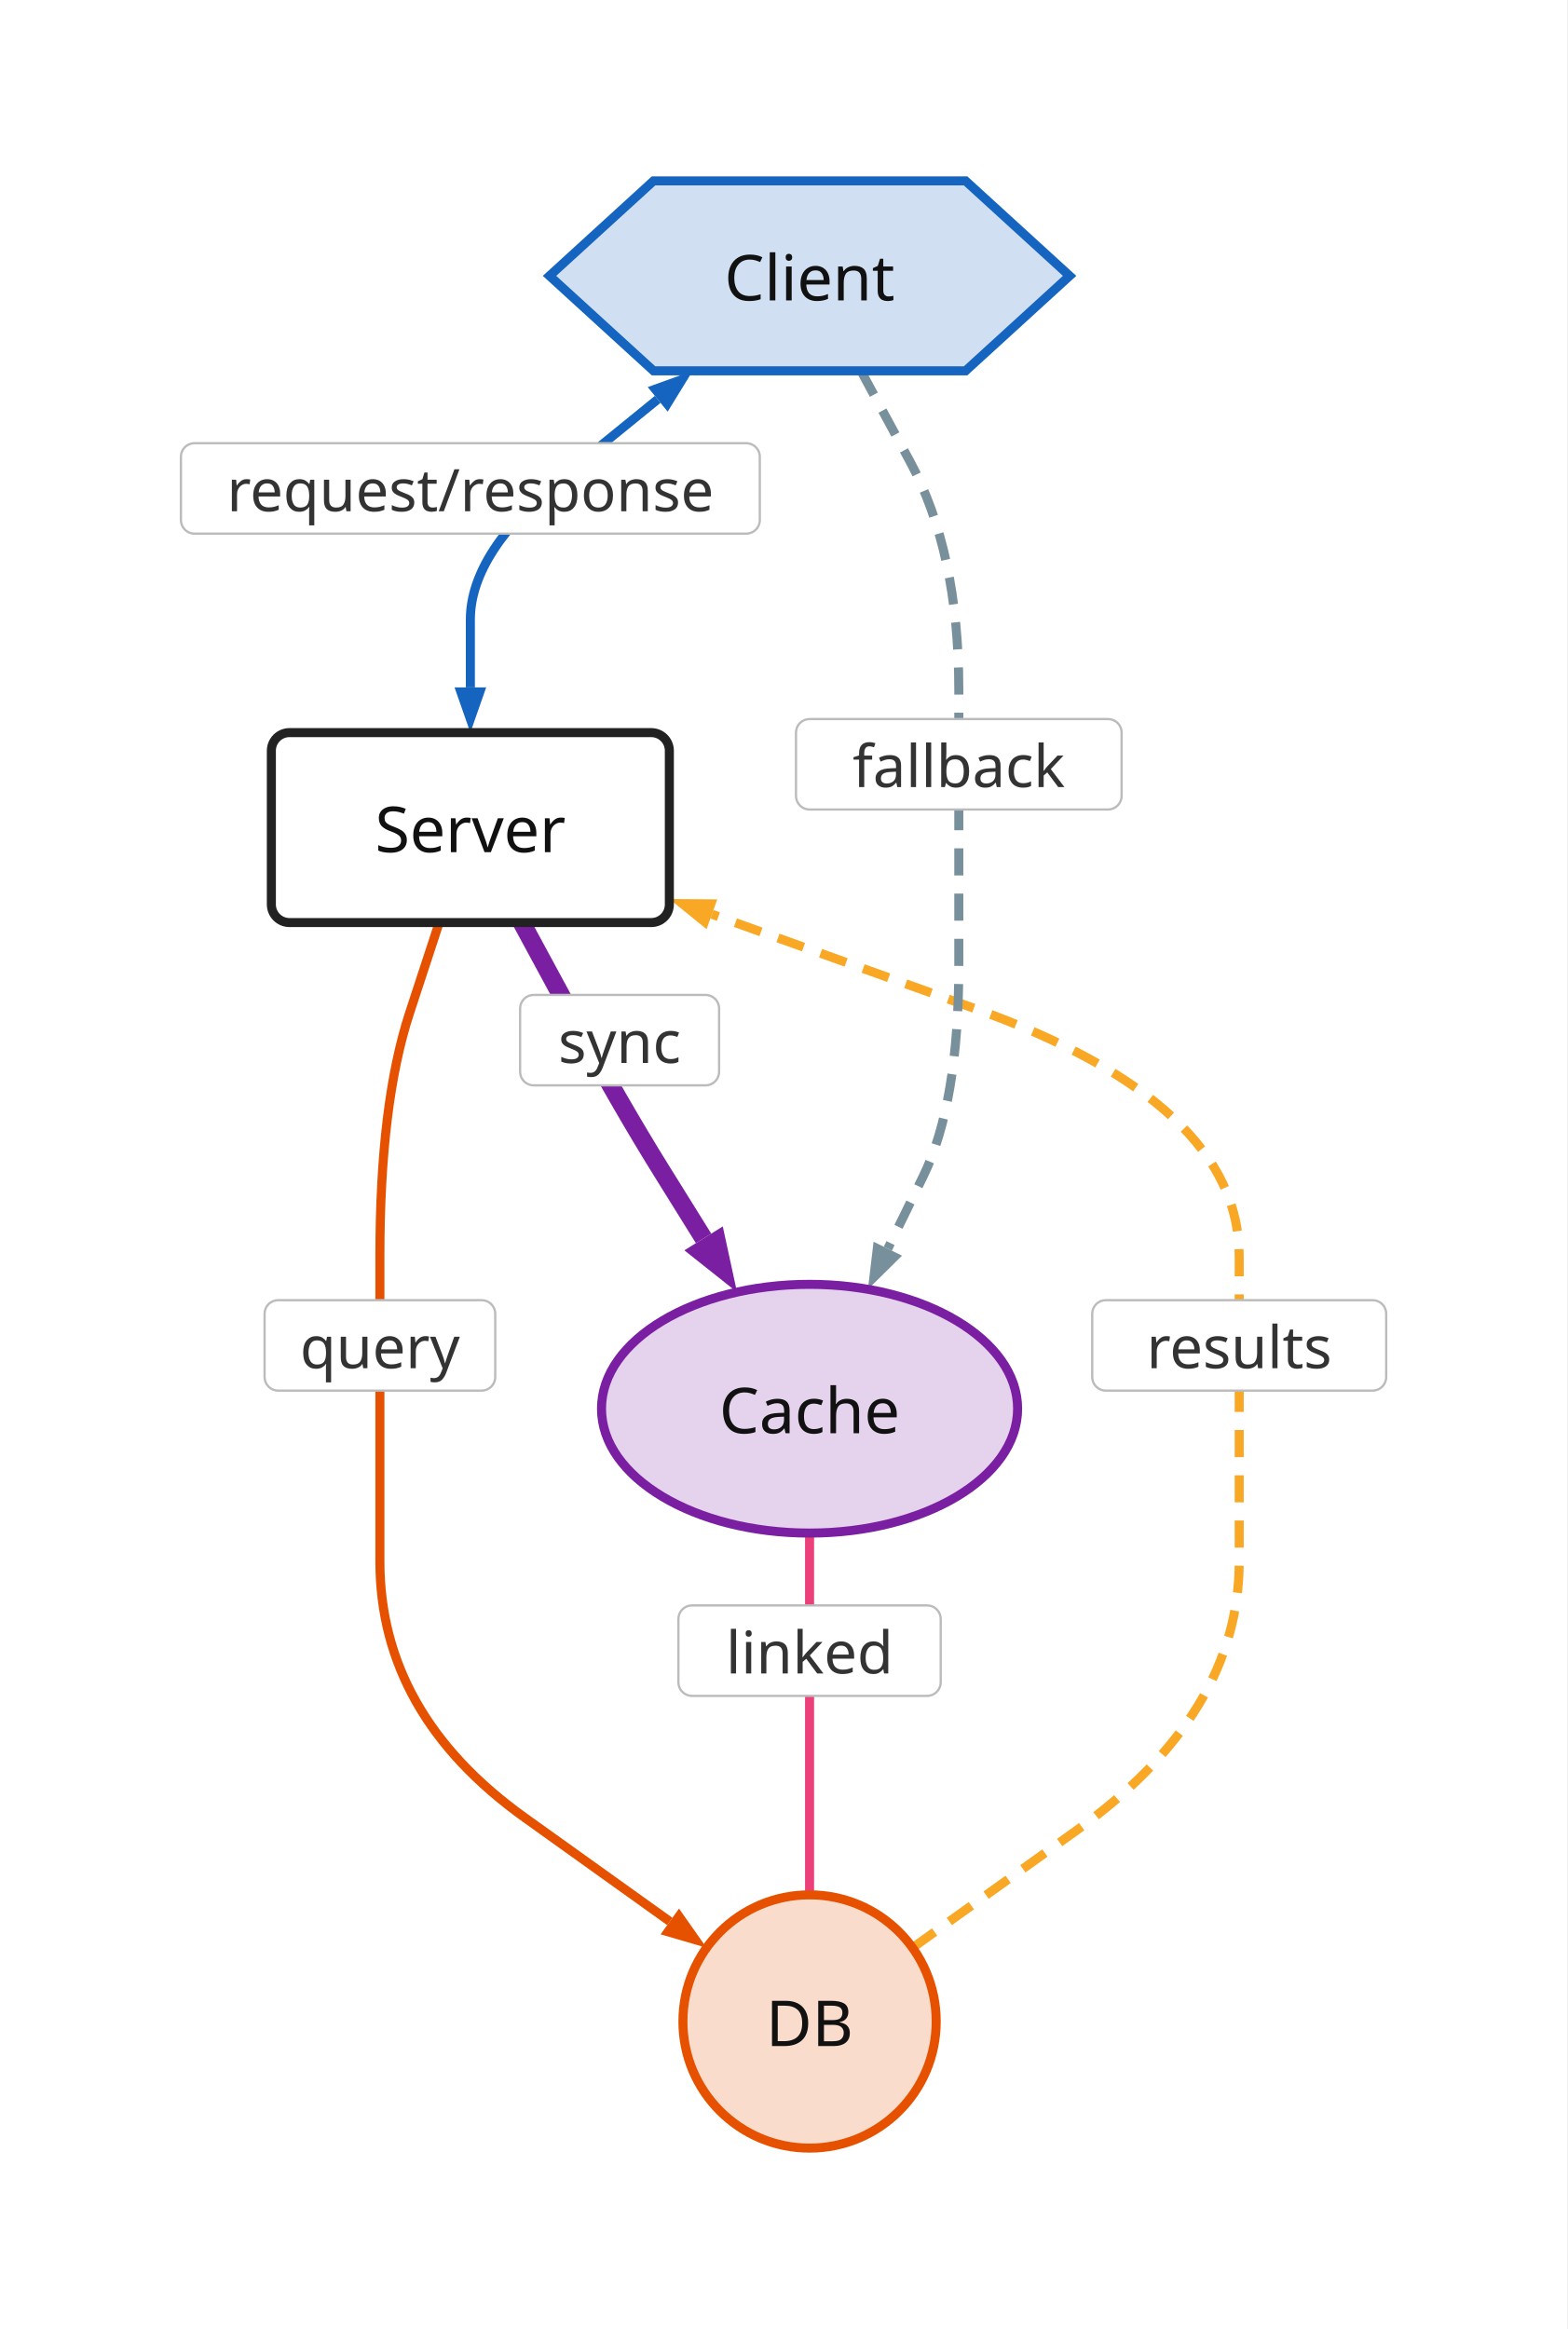
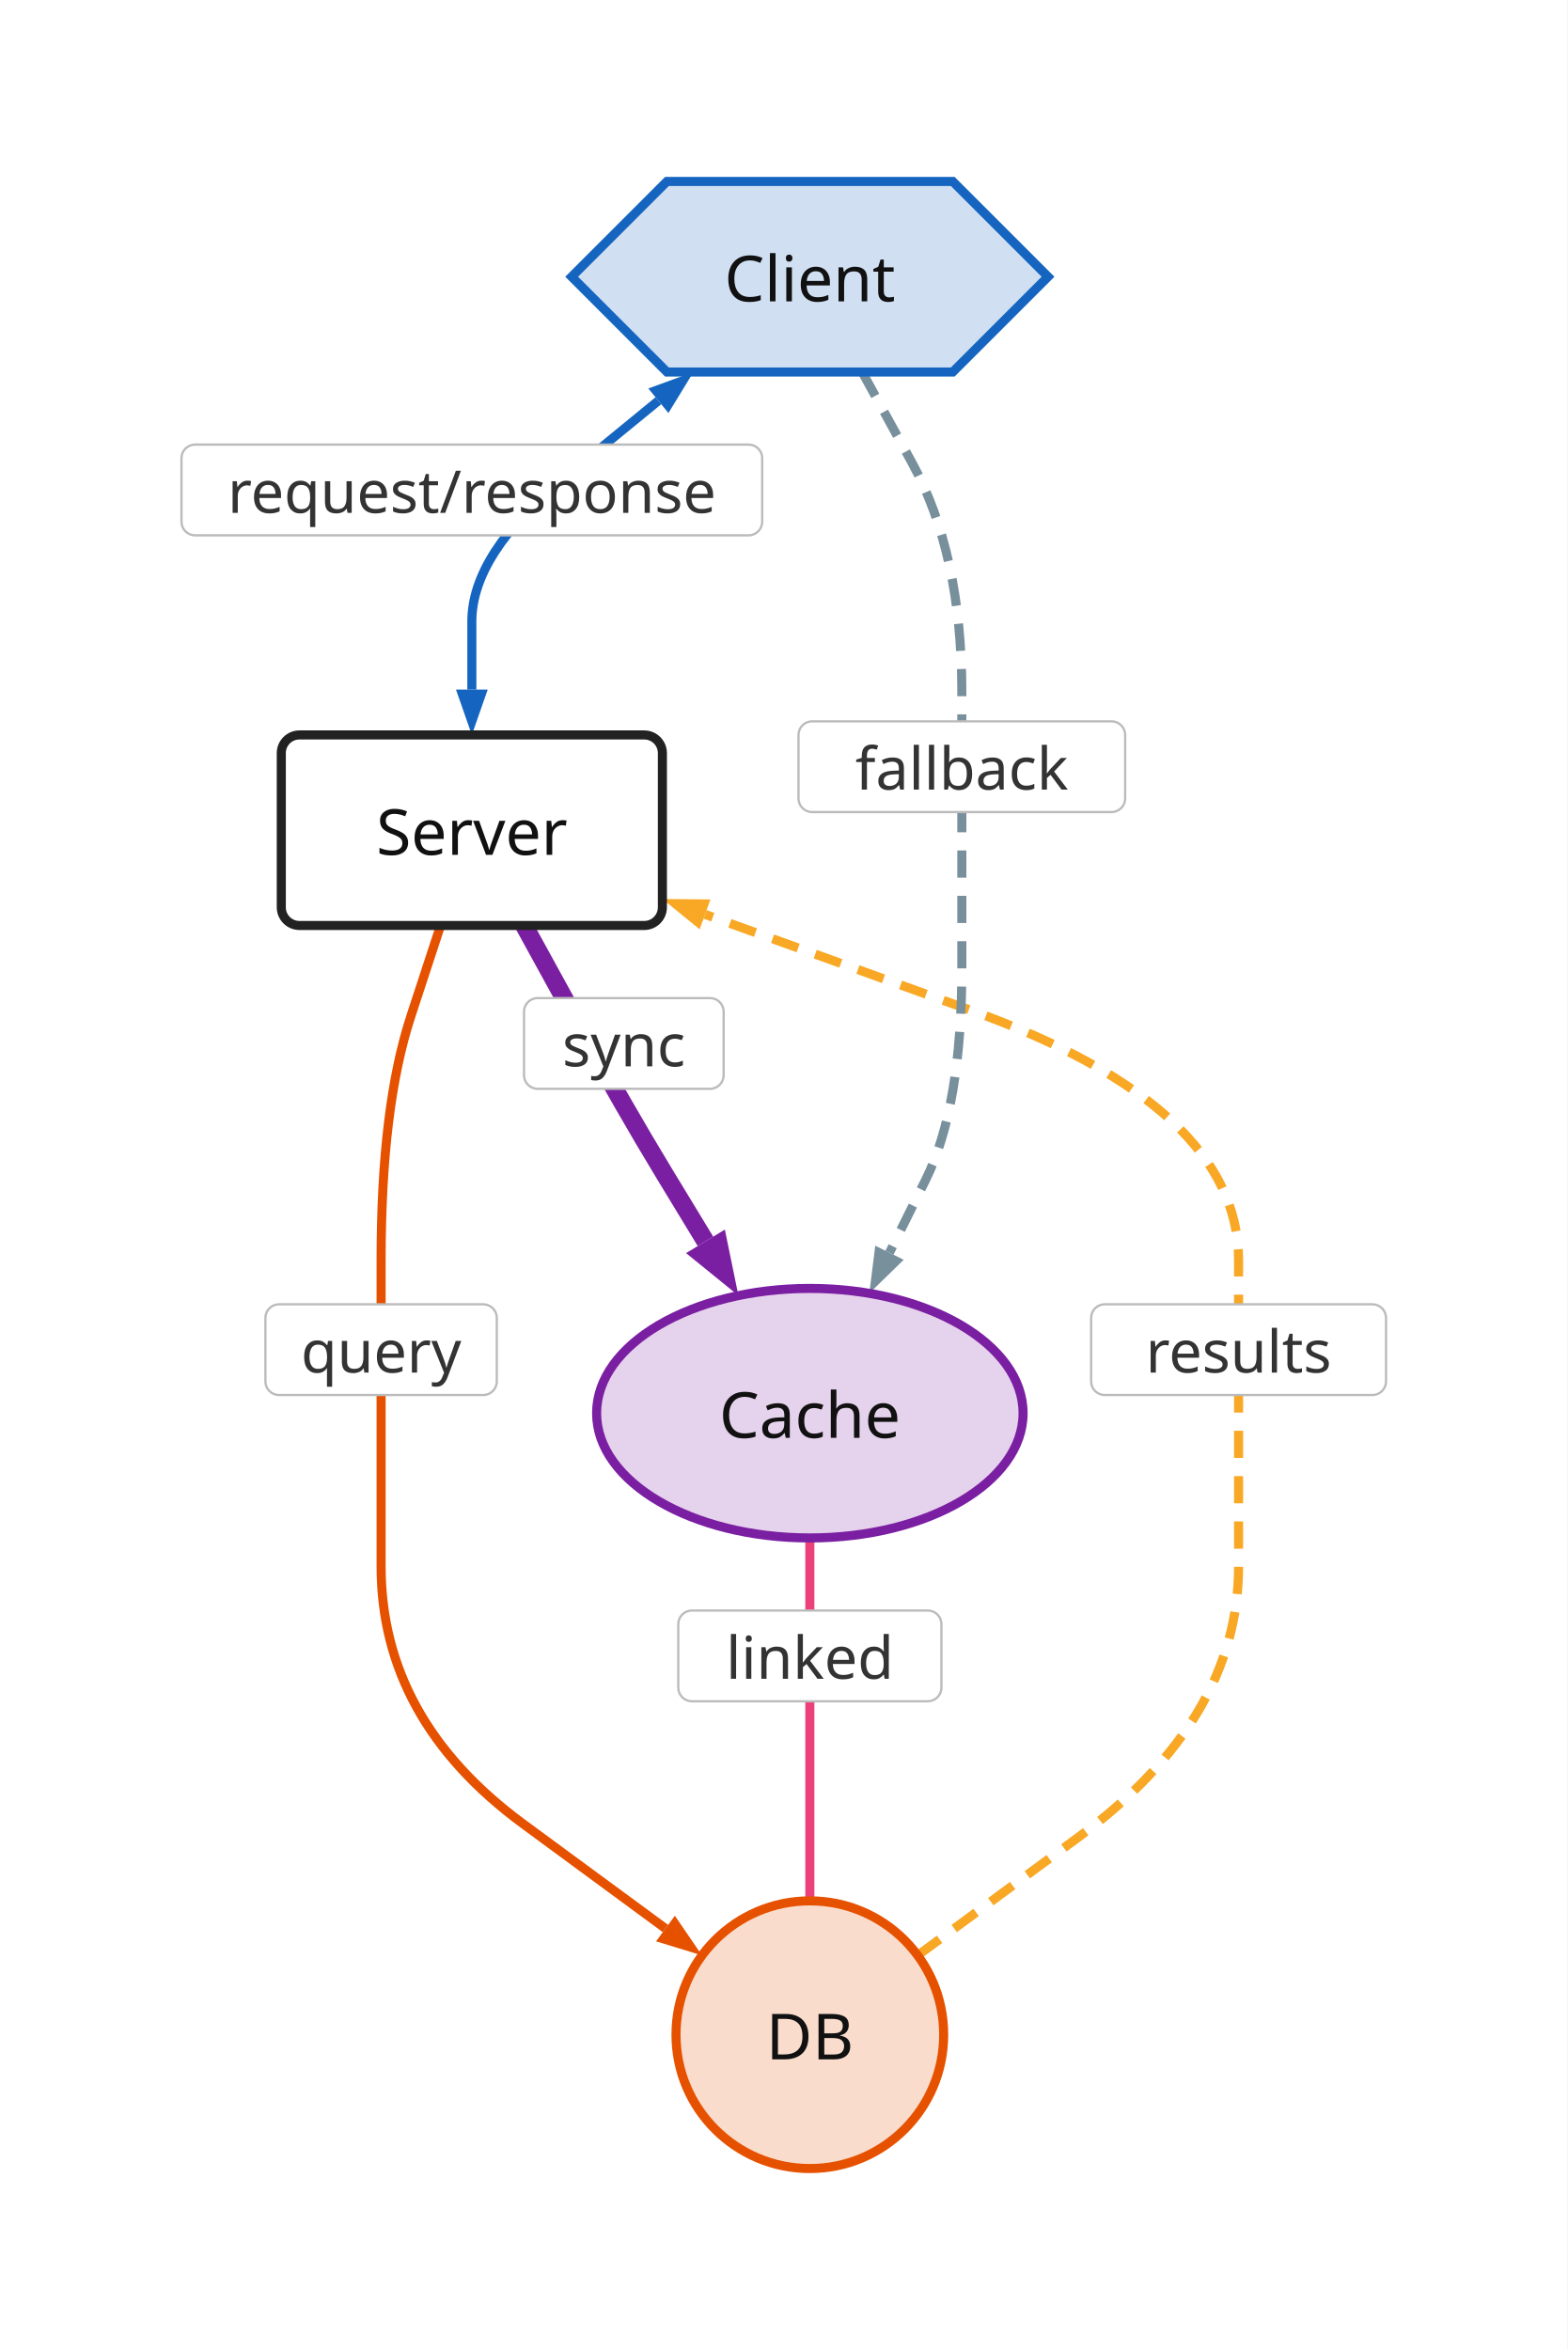
- <svg xmlns="http://www.w3.org/2000/svg" viewBox="-60 -40 346.5 515" style="max-width:100%">
-   <rect x="-60" y="-40" width="346.5" height="515" fill="white" />
+ <svg xmlns="http://www.w3.org/2000/svg" viewBox="-62 -40 345.5 518" style="max-width:100%">
+   <rect x="-62" y="-40" width="345.5" height="518" fill="white" />
  <defs>
    <marker id="arrowhead" markerWidth="10" markerHeight="7" refX="0" refY="3.5" orient="auto" markerUnits="userSpaceOnUse">
      <polygon points="0 0, 10 3.5, 0 7" fill="#444444" />
    </marker>
    <marker id="arrowhead-thick" markerWidth="14" markerHeight="10" refX="0" refY="5" orient="auto" markerUnits="userSpaceOnUse">
      <polygon points="0 0, 14 5, 0 10" fill="#444444" />
    </marker>
    <marker id="arrowhead-reverse" markerWidth="10" markerHeight="7" refX="10" refY="3.5" orient="auto" markerUnits="userSpaceOnUse">
      <polygon points="10 0, 0 3.5, 10 7" fill="#444444" />
    </marker>
    <marker id="arrowhead-1" markerWidth="10" markerHeight="7" refX="0" refY="3.5" orient="auto" markerUnits="userSpaceOnUse">
      <polygon points="0 0, 10 3.5, 0 7" fill="#1565c0" />
    </marker>
    <marker id="arrowhead-thick-1" markerWidth="14" markerHeight="10" refX="0" refY="5" orient="auto" markerUnits="userSpaceOnUse">
      <polygon points="0 0, 14 5, 0 10" fill="#1565c0" />
    </marker>
    <marker id="arrowhead-reverse-1" markerWidth="10" markerHeight="7" refX="10" refY="3.5" orient="auto" markerUnits="userSpaceOnUse">
      <polygon points="10 0, 0 3.5, 10 7" fill="#1565c0" />
    </marker>
    <marker id="arrowhead-2" markerWidth="10" markerHeight="7" refX="0" refY="3.5" orient="auto" markerUnits="userSpaceOnUse">
      <polygon points="0 0, 10 3.5, 0 7" fill="#e65100" />
    </marker>
    <marker id="arrowhead-thick-2" markerWidth="14" markerHeight="10" refX="0" refY="5" orient="auto" markerUnits="userSpaceOnUse">
      <polygon points="0 0, 14 5, 0 10" fill="#e65100" />
    </marker>
    <marker id="arrowhead-reverse-2" markerWidth="10" markerHeight="7" refX="10" refY="3.5" orient="auto" markerUnits="userSpaceOnUse">
      <polygon points="10 0, 0 3.5, 10 7" fill="#e65100" />
    </marker>
    <marker id="arrowhead-3" markerWidth="10" markerHeight="7" refX="0" refY="3.5" orient="auto" markerUnits="userSpaceOnUse">
      <polygon points="0 0, 10 3.5, 0 7" fill="#f9a825" />
    </marker>
    <marker id="arrowhead-thick-3" markerWidth="14" markerHeight="10" refX="0" refY="5" orient="auto" markerUnits="userSpaceOnUse">
      <polygon points="0 0, 14 5, 0 10" fill="#f9a825" />
    </marker>
    <marker id="arrowhead-reverse-3" markerWidth="10" markerHeight="7" refX="10" refY="3.5" orient="auto" markerUnits="userSpaceOnUse">
      <polygon points="10 0, 0 3.5, 10 7" fill="#f9a825" />
    </marker>
    <marker id="arrowhead-4" markerWidth="10" markerHeight="7" refX="0" refY="3.5" orient="auto" markerUnits="userSpaceOnUse">
      <polygon points="0 0, 10 3.5, 0 7" fill="#7b1fa2" />
    </marker>
    <marker id="arrowhead-thick-4" markerWidth="14" markerHeight="10" refX="0" refY="5" orient="auto" markerUnits="userSpaceOnUse">
      <polygon points="0 0, 14 5, 0 10" fill="#7b1fa2" />
    </marker>
    <marker id="arrowhead-reverse-4" markerWidth="10" markerHeight="7" refX="10" refY="3.5" orient="auto" markerUnits="userSpaceOnUse">
      <polygon points="10 0, 0 3.5, 10 7" fill="#7b1fa2" />
    </marker>
    <marker id="arrowhead-5" markerWidth="10" markerHeight="7" refX="0" refY="3.5" orient="auto" markerUnits="userSpaceOnUse">
      <polygon points="0 0, 10 3.5, 0 7" fill="#ec407a" />
    </marker>
    <marker id="arrowhead-thick-5" markerWidth="14" markerHeight="10" refX="0" refY="5" orient="auto" markerUnits="userSpaceOnUse">
      <polygon points="0 0, 14 5, 0 10" fill="#ec407a" />
    </marker>
    <marker id="arrowhead-reverse-5" markerWidth="10" markerHeight="7" refX="10" refY="3.5" orient="auto" markerUnits="userSpaceOnUse">
      <polygon points="10 0, 0 3.5, 10 7" fill="#ec407a" />
    </marker>
    <marker id="arrowhead-6" markerWidth="10" markerHeight="7" refX="0" refY="3.5" orient="auto" markerUnits="userSpaceOnUse">
      <polygon points="0 0, 10 3.5, 0 7" fill="#78909c" />
    </marker>
    <marker id="arrowhead-thick-6" markerWidth="14" markerHeight="10" refX="0" refY="5" orient="auto" markerUnits="userSpaceOnUse">
      <polygon points="0 0, 14 5, 0 10" fill="#78909c" />
    </marker>
    <marker id="arrowhead-reverse-6" markerWidth="10" markerHeight="7" refX="10" refY="3.5" orient="auto" markerUnits="userSpaceOnUse">
      <polygon points="10 0, 0 3.5, 10 7" fill="#78909c" />
    </marker>
  </defs>
-   <path d="M 85.422 48.31 L 64.711 65.155 Q 44 82 44 97 L 44 112" fill="none" stroke="#1565c0" stroke-width="2" marker-end="url(#arrowhead-1)" marker-start="url(#arrowhead-reverse-1)" />
-   <path d="M 37.115 164 L 30.557 184 Q 24 204 24 237.75 Q 24 271.5 24 305.25 Q 24 339 56.05 361.941 L 88.1 384.882" fill="none" stroke="#e65100" stroke-width="2" marker-end="url(#arrowhead-2)" />
-   <path d="M 141.768 390.703 L 177.884 364.851 Q 214 339 214 305.25 Q 214 271.5 214 237.75 Q 214 204 155.706 183.083 L 97.412 162.166" fill="none" stroke="#f9a825" stroke-width="2" stroke-dasharray="6 4" marker-end="url(#arrowhead-3)" />
-   <path d="M 55.361 164 L 66.18 184 Q 77 204 86.283 218.919 L 95.566 233.839" fill="none" stroke="#7b1fa2" stroke-width="4" marker-end="url(#arrowhead-thick-4)" />
-   <path d="M 119 299 L 119 319 Q 119 339 119 359 L 119 379" fill="none" stroke="#ec407a" stroke-width="2" />
-   <path d="M 130.361 42 L 141.18 62 Q 152 82 152 112.5 Q 152 143 152 173.5 Q 152 204 144.148 220.06 L 136.297 236.12" fill="none" stroke="#78909c" stroke-width="2" stroke-dasharray="6 4" marker-end="url(#arrowhead-6)" />
-   <g transform="translate(61.5, 0)" data-node-id="client">
-     <polygon points="23,0 92,0 115,21 92,42 23,42 0,21" fill="#d0e0f2" stroke="#1565c0" stroke-width="2" />
-     <text x="57.5" y="21" text-anchor="middle" dominant-baseline="central" fill="#111111" font-size="14" font-family="system-ui, sans-serif">Client</text>
+   <path d="M 83.115 48.335 L 62.558 65.168 Q 42 82 42 97 L 42 112" fill="none" stroke="#1565c0" stroke-width="2" marker-end="url(#arrowhead-1)" marker-start="url(#arrowhead-reverse-1)" />
+   <path d="M 35.115 164 L 28.557 184 Q 22 204 22 237.75 Q 22 271.5 22 305.25 Q 22 339 53.34 362.049 L 84.679 385.097" fill="none" stroke="#e65100" stroke-width="2" marker-end="url(#arrowhead-2)" />
+   <path d="M 140.265 391.022 L 175.632 365.011 Q 211 339 211 305.25 Q 211 271.5 211 237.75 Q 211 204 152.203 182.777 L 93.406 161.555" fill="none" stroke="#f9a825" stroke-width="2" stroke-dasharray="6 4" marker-end="url(#arrowhead-3)" />
+   <path d="M 53.533 164 L 64.516 184 Q 75.5 204 84.496 218.811 L 93.493 233.622" fill="none" stroke="#7b1fa2" stroke-width="4" marker-end="url(#arrowhead-thick-4)" />
+   <path d="M 116.5 299 L 116.5 319 Q 116.5 339 116.5 359 L 116.5 379" fill="none" stroke="#ec407a" stroke-width="2" />
+   <path d="M 128.033 42 L 139.016 62 Q 150 82 150 112.5 Q 150 143 150 173.5 Q 150 204 142.026 220.067 L 134.052 236.133" fill="none" stroke="#78909c" stroke-width="2" stroke-dasharray="6 4" marker-end="url(#arrowhead-6)" />
+   <g transform="translate(64, 0)" data-node-id="client">
+     <polygon points="21,0 84,0 105,21 84,42 21,42 0,21" fill="#d0e0f2" stroke="#1565c0" stroke-width="2" />
+     <text x="52.5" y="21" text-anchor="middle" dominant-baseline="central" fill="#111111" font-size="14" font-family="system-ui, sans-serif">Client</text>
  </g>
  <g transform="translate(0, 122)" data-node-id="server">
-     <rect x="0" y="0" width="88" height="42" rx="4" ry="4" fill="#ffffff" stroke="#222222" stroke-width="2" />
-     <text x="44" y="21" text-anchor="middle" dominant-baseline="central" fill="#111111" font-size="14" font-family="system-ui, sans-serif">Server</text>
+     <rect x="0" y="0" width="84" height="42" rx="4" ry="4" fill="#ffffff" stroke="#222222" stroke-width="2" />
+     <text x="42" y="21" text-anchor="middle" dominant-baseline="central" fill="#111111" font-size="14" font-family="system-ui, sans-serif">Server</text>
  </g>
-   <g transform="translate(91, 379)" data-node-id="db">
-     <circle cx="28" cy="28" r="28" fill="#fadccc" stroke="#e65100" stroke-width="2" />
-     <text x="28" y="28" text-anchor="middle" dominant-baseline="central" fill="#111111" font-size="14" font-family="system-ui, sans-serif">DB</text>
+   <g transform="translate(87, 379)" data-node-id="db">
+     <circle cx="29.5" cy="29.5" r="29.5" fill="#fadccc" stroke="#e65100" stroke-width="2" />
+     <text x="29.5" y="29.5" text-anchor="middle" dominant-baseline="central" fill="#111111" font-size="14" font-family="system-ui, sans-serif">DB</text>
  </g>
-   <g transform="translate(73, 244)" data-node-id="cache">
-     <ellipse cx="46" cy="27.5" rx="46" ry="27.5" fill="#e5d2ec" stroke="#7b1fa2" stroke-width="2" />
-     <text x="46" y="27.5" text-anchor="middle" dominant-baseline="central" fill="#111111" font-size="14" font-family="system-ui, sans-serif">Cache</text>
+   <g transform="translate(69.5, 244)" data-node-id="cache">
+     <ellipse cx="47" cy="27.5" rx="47" ry="27.5" fill="#e5d2ec" stroke="#7b1fa2" stroke-width="2" />
+     <text x="47" y="27.5" text-anchor="middle" dominant-baseline="central" fill="#111111" font-size="14" font-family="system-ui, sans-serif">Cache</text>
  </g>
-   <g transform="translate(44, 68)">
+   <g transform="translate(42, 68)">
    <rect x="-64" y="-10" width="128" height="20" fill="white" stroke="#bbb" stroke-width="0.5" rx="3" />
    <text text-anchor="middle" dominant-baseline="central" fill="#333333" font-size="13" font-family="system-ui, sans-serif">request/response</text>
  </g>
-   <g transform="translate(24, 257.5)">
+   <g transform="translate(22, 257.5)">
    <rect x="-25.5" y="-10" width="51" height="20" fill="white" stroke="#bbb" stroke-width="0.5" rx="3" />
    <text text-anchor="middle" dominant-baseline="central" fill="#333333" font-size="13" font-family="system-ui, sans-serif">query</text>
  </g>
-   <g transform="translate(214, 257.5)">
+   <g transform="translate(211, 257.5)">
    <rect x="-32.5" y="-10" width="65" height="20" fill="white" stroke="#bbb" stroke-width="0.5" rx="3" />
    <text text-anchor="middle" dominant-baseline="central" fill="#333333" font-size="13" font-family="system-ui, sans-serif">results</text>
  </g>
-   <g transform="translate(77, 190)">
+   <g transform="translate(75.5, 190)">
    <rect x="-22" y="-10" width="44" height="20" fill="white" stroke="#bbb" stroke-width="0.5" rx="3" />
    <text text-anchor="middle" dominant-baseline="central" fill="#333333" font-size="13" font-family="system-ui, sans-serif">sync</text>
  </g>
-   <g transform="translate(119, 325)">
+   <g transform="translate(116.5, 325)">
    <rect x="-29" y="-10" width="58" height="20" fill="white" stroke="#bbb" stroke-width="0.5" rx="3" />
    <text text-anchor="middle" dominant-baseline="central" fill="#333333" font-size="13" font-family="system-ui, sans-serif">linked</text>
  </g>
-   <g transform="translate(152, 129)">
+   <g transform="translate(150, 129)">
    <rect x="-36" y="-10" width="72" height="20" fill="white" stroke="#bbb" stroke-width="0.5" rx="3" />
    <text text-anchor="middle" dominant-baseline="central" fill="#333333" font-size="13" font-family="system-ui, sans-serif">fallback</text>
  </g>
</svg>
